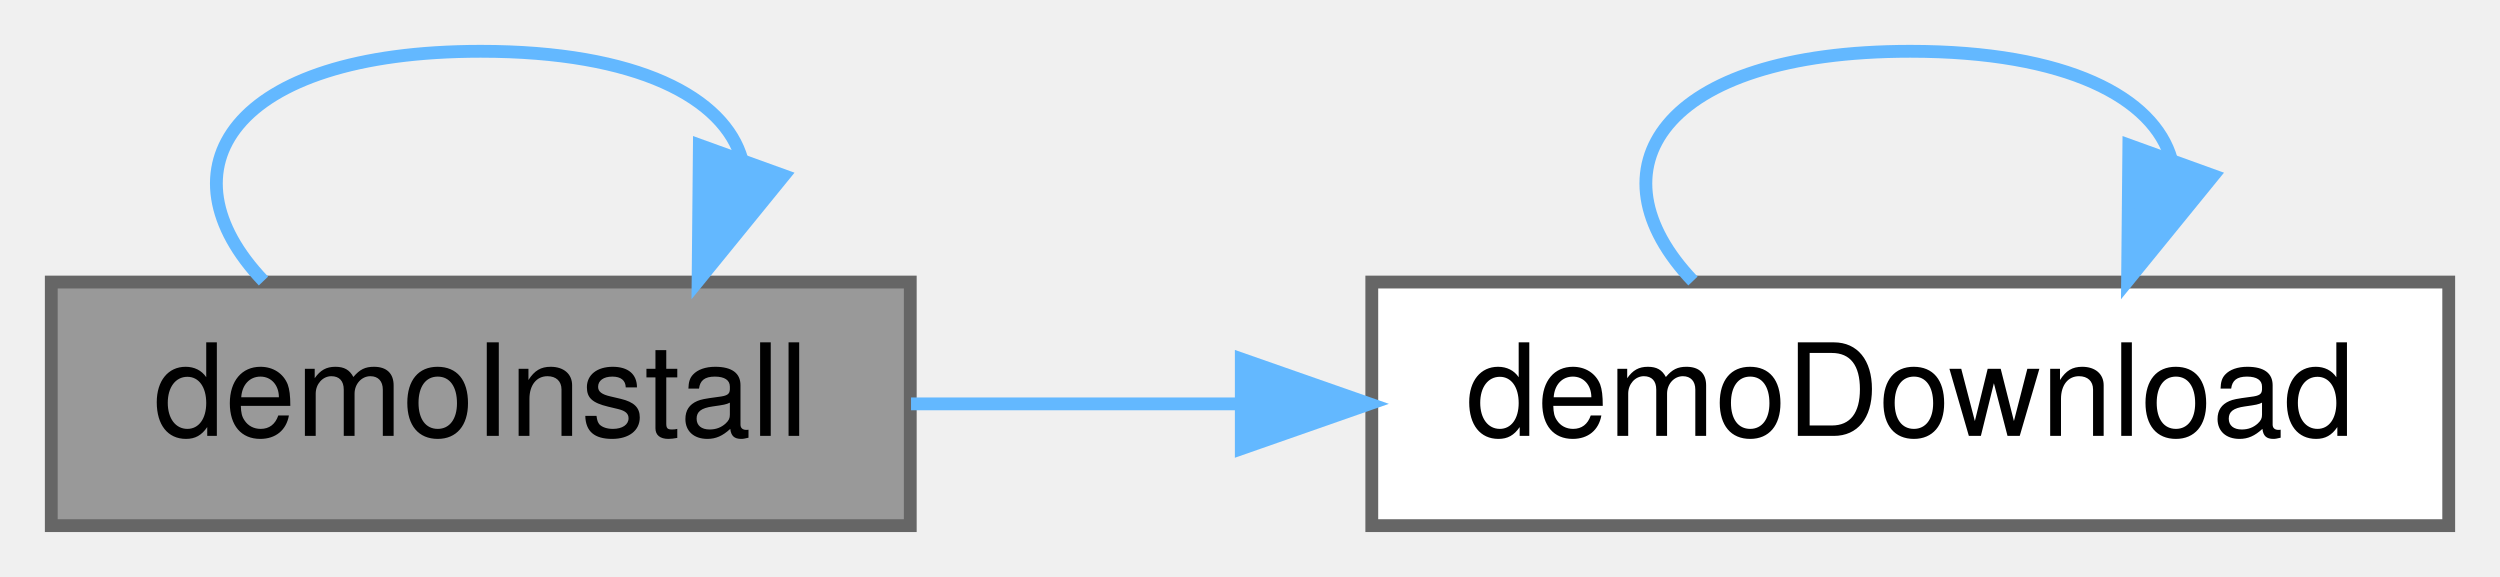
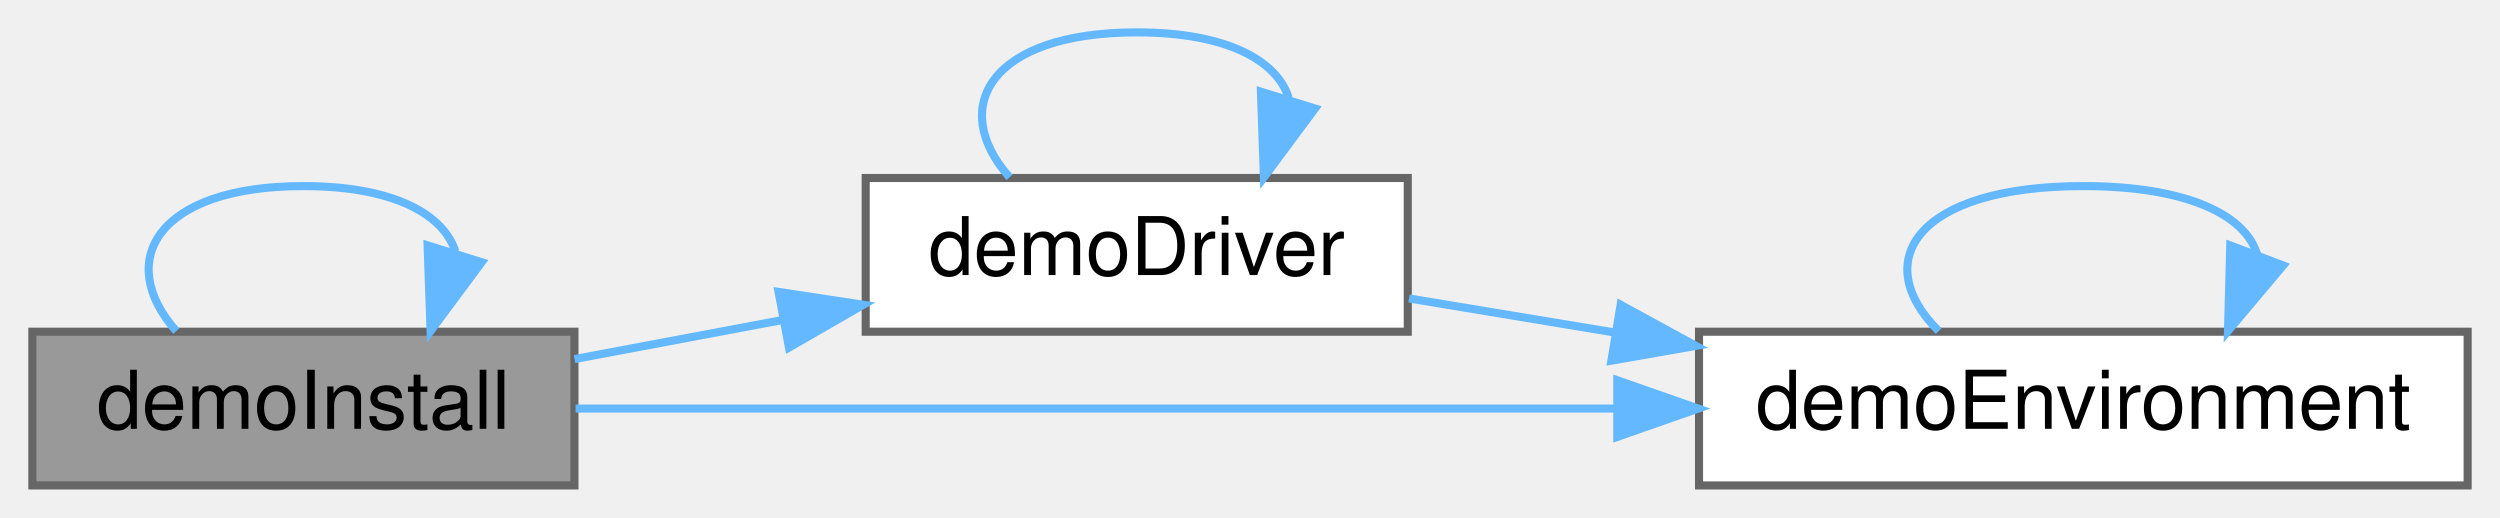
- <svg xmlns="http://www.w3.org/2000/svg" xmlns:xlink="http://www.w3.org/1999/xlink" width="195pt" height="45pt" viewBox="0.00 0.00 195.00 45.00">
-   <g id="page0,1_graph0" class="graph" transform="scale(1 1) rotate(0) translate(4 41)">
+ <svg xmlns="http://www.w3.org/2000/svg" xmlns:xlink="http://www.w3.org/1999/xlink" width="309pt" height="64pt" viewBox="0.00 0.00 309.00 64.00">
+   <g id="page0,1_graph0" class="graph" transform="scale(1 1) rotate(0) translate(4 60)">
    <g id="Node000001" class="node">
      <g id="a_Node000001">
        <a xlink:title="This builds the temporary Composer application and loads its autoloader.">
          <polygon fill="#999999" stroke="#666666" points="67,-19 0,-19 0,0 67,0 67,-19" />
          <text text-anchor="middle" x="33.5" y="-7" font-family="Helvetica,sans-Serif" font-size="10.00">demoInstall</text>
        </a>
      </g>
    </g>
-     <g id="edge3_Node000001_Node000001" class="edge">
-       <g id="a_edge3_Node000001_Node000001">
+     <g id="edge6_Node000001_Node000001" class="edge">
+       <g id="a_edge6_Node000001_Node000001">
        <a xlink:title=" ">
-           <path fill="none" stroke="#63b8ff" d="M16.55,-19.08C8.3,-27.73 13.95,-37 33.5,-37 45.72,-37 52.51,-33.38 53.87,-28.55" />
-           <polygon fill="#63b8ff" stroke="#63b8ff" points="57.14,-27.3 50.45,-19.08 50.55,-29.68 57.14,-27.3" />
+           <path fill="none" stroke="#63b8ff" d="M17.78,-19.08C10.13,-27.73 15.37,-37 33.5,-37 44.55,-37 50.81,-33.56 52.28,-28.91" />
+           <polygon fill="#63b8ff" stroke="#63b8ff" points="55.54,-27.59 49.22,-19.08 48.85,-29.67 55.54,-27.59" />
        </a>
      </g>
    </g>
    <g id="Node000002" class="node">
      <g id="a_Node000002">
-         <a xlink:href="demo_2demo_8php.html#aa709ff82ef52503b943e8e2c9f184ae2" target="_top" xlink:title="This downloads one HTTPS resource directly to a file.">
-           <polygon fill="white" stroke="#666666" points="187,-19 103,-19 103,0 187,0 187,-19" />
-           <text text-anchor="middle" x="145" y="-7" font-family="Helvetica,sans-Serif" font-size="10.00">demoDownload</text>
+         <a xlink:href="demo_2demo_8php.html#a44ae472ed99b38a2954546153b76679e" target="_top" xlink:title="This validates the selected database driver.">
+           <polygon fill="white" stroke="#666666" points="170,-38 103,-38 103,-19 170,-19 170,-38" />
+           <text text-anchor="middle" x="136.5" y="-26" font-family="Helvetica,sans-Serif" font-size="10.00">demoDriver</text>
        </a>
      </g>
    </g>
    <g id="edge1_Node000001_Node000002" class="edge">
      <g id="a_edge1_Node000001_Node000002">
        <a xlink:title=" ">
-           <path fill="none" stroke="#63b8ff" d="M67.06,-9.5C75.12,-9.5 83.96,-9.5 92.68,-9.5" />
-           <polygon fill="#63b8ff" stroke="#63b8ff" points="92.82,-13 102.82,-9.5 92.82,-6 92.82,-13" />
+           <path fill="none" stroke="#63b8ff" d="M67.01,-15.62C75.22,-17.16 84.16,-18.84 92.78,-20.46" />
+           <polygon fill="#63b8ff" stroke="#63b8ff" points="92.23,-23.92 102.7,-22.33 93.52,-17.04 92.23,-23.92" />
+         </a>
+       </g>
+     </g>
+     <g id="Node000003" class="node">
+       <g id="a_Node000003">
+         <a xlink:href="demo_2demo_8php.html#ae500e25b814b78dd63bf379011d131bc" target="_top" xlink:title="This reads a demo setting from the environment.">
+           <polygon fill="white" stroke="#666666" points="301,-19 206,-19 206,0 301,0 301,-19" />
+           <text text-anchor="middle" x="253.5" y="-7" font-family="Helvetica,sans-Serif" font-size="10.00">demoEnvironment</text>
+         </a>
+       </g>
+     </g>
+     <g id="edge5_Node000001_Node000003" class="edge">
+       <g id="a_edge5_Node000001_Node000003">
+         <a xlink:title=" ">
+           <path fill="none" stroke="#63b8ff" d="M67.14,-9.5C101.08,-9.5 154.88,-9.5 195.8,-9.5" />
+           <polygon fill="#63b8ff" stroke="#63b8ff" points="195.9,-13 205.9,-9.5 195.9,-6 195.9,-13" />
        </a>
      </g>
    </g>
    <g id="edge2_Node000002_Node000002" class="edge">
      <g id="a_edge2_Node000002_Node000002">
        <a xlink:title=" ">
-           <path fill="none" stroke="#63b8ff" d="M128.05,-19.08C119.8,-27.73 125.45,-37 145,-37 157.22,-37 164.01,-33.38 165.37,-28.55" />
-           <polygon fill="#63b8ff" stroke="#63b8ff" points="168.64,-27.3 161.95,-19.08 162.05,-29.68 168.64,-27.3" />
+           <path fill="none" stroke="#63b8ff" d="M120.78,-38.08C113.13,-46.73 118.37,-56 136.5,-56 147.55,-56 153.81,-52.56 155.28,-47.91" />
+           <polygon fill="#63b8ff" stroke="#63b8ff" points="158.54,-46.59 152.22,-38.08 151.85,-48.67 158.54,-46.59" />
+         </a>
+       </g>
+     </g>
+     <g id="edge3_Node000002_Node000003" class="edge">
+       <g id="a_edge3_Node000002_Node000003">
+         <a xlink:title=" ">
+           <path fill="none" stroke="#63b8ff" d="M170.15,-23.11C178.07,-21.8 186.77,-20.36 195.46,-18.92" />
+           <polygon fill="#63b8ff" stroke="#63b8ff" points="196.31,-22.33 205.61,-17.25 195.17,-15.42 196.31,-22.33" />
+         </a>
+       </g>
+     </g>
+     <g id="edge4_Node000003_Node000003" class="edge">
+       <g id="a_edge4_Node000003_Node000003">
+         <a xlink:title=" ">
+           <path fill="none" stroke="#63b8ff" d="M235.62,-19.08C226.92,-27.73 232.88,-37 253.5,-37 266.39,-37 273.55,-33.38 274.98,-28.55" />
+           <polygon fill="#63b8ff" stroke="#63b8ff" points="278.2,-27.19 271.38,-19.08 271.66,-29.67 278.2,-27.19" />
        </a>
      </g>
    </g>
  </g>
</svg>
